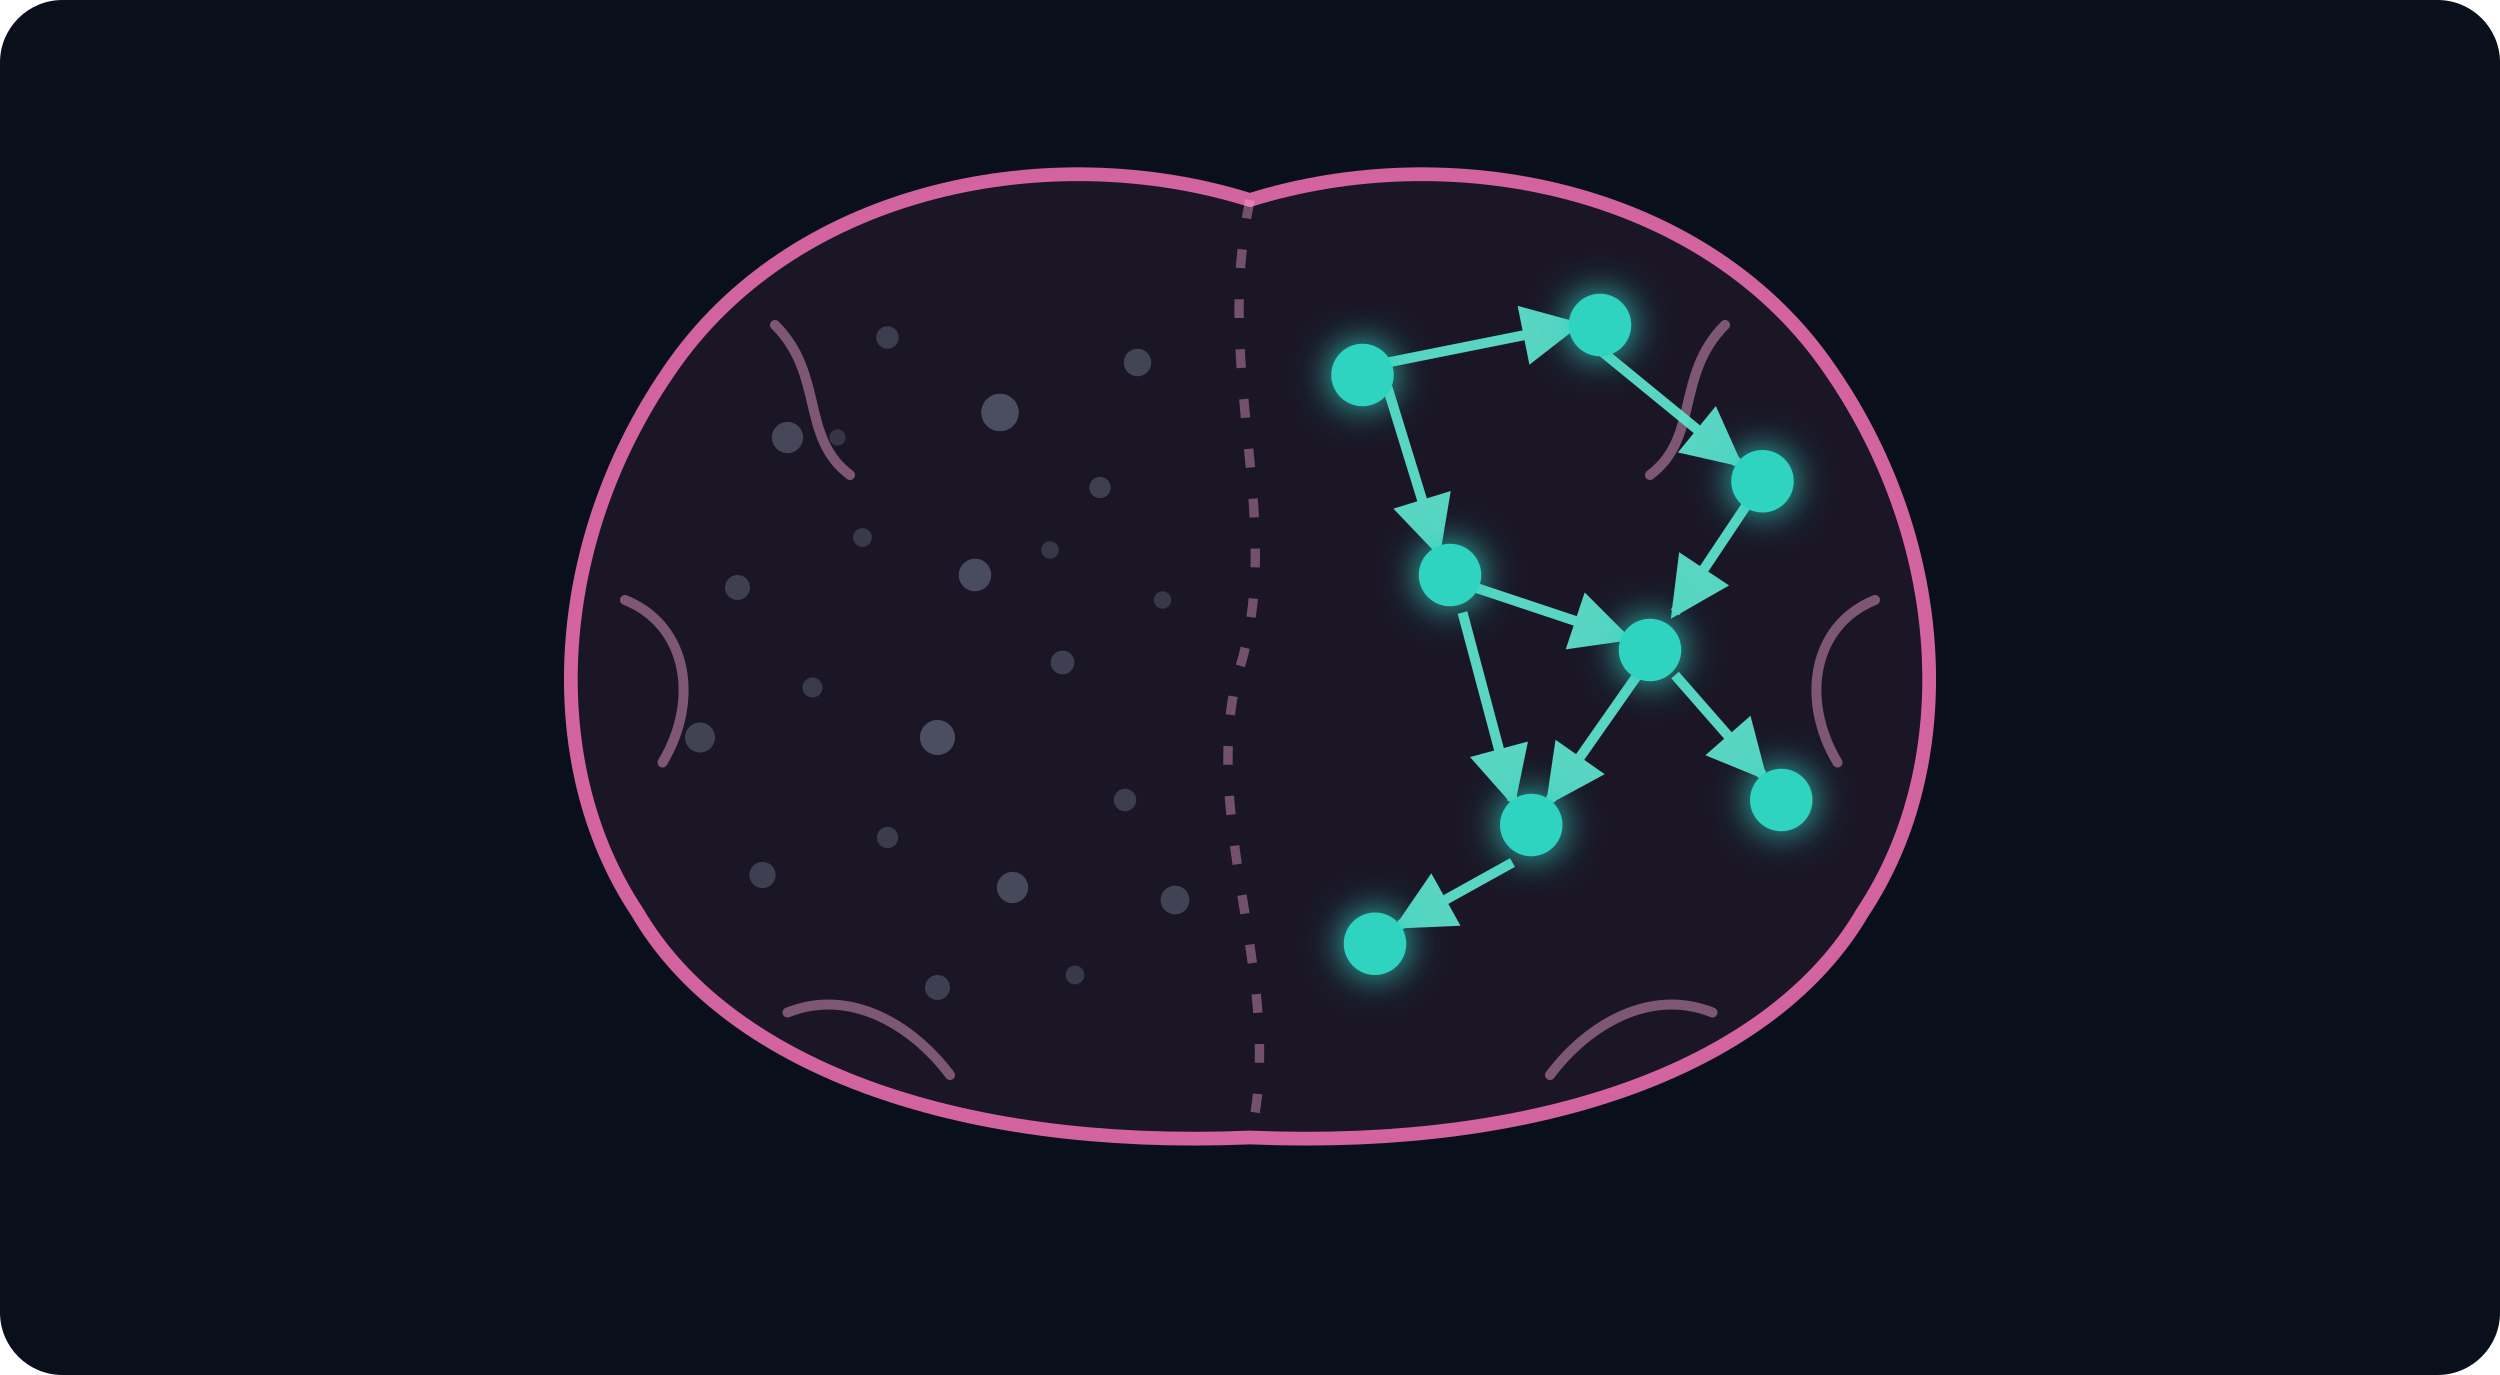
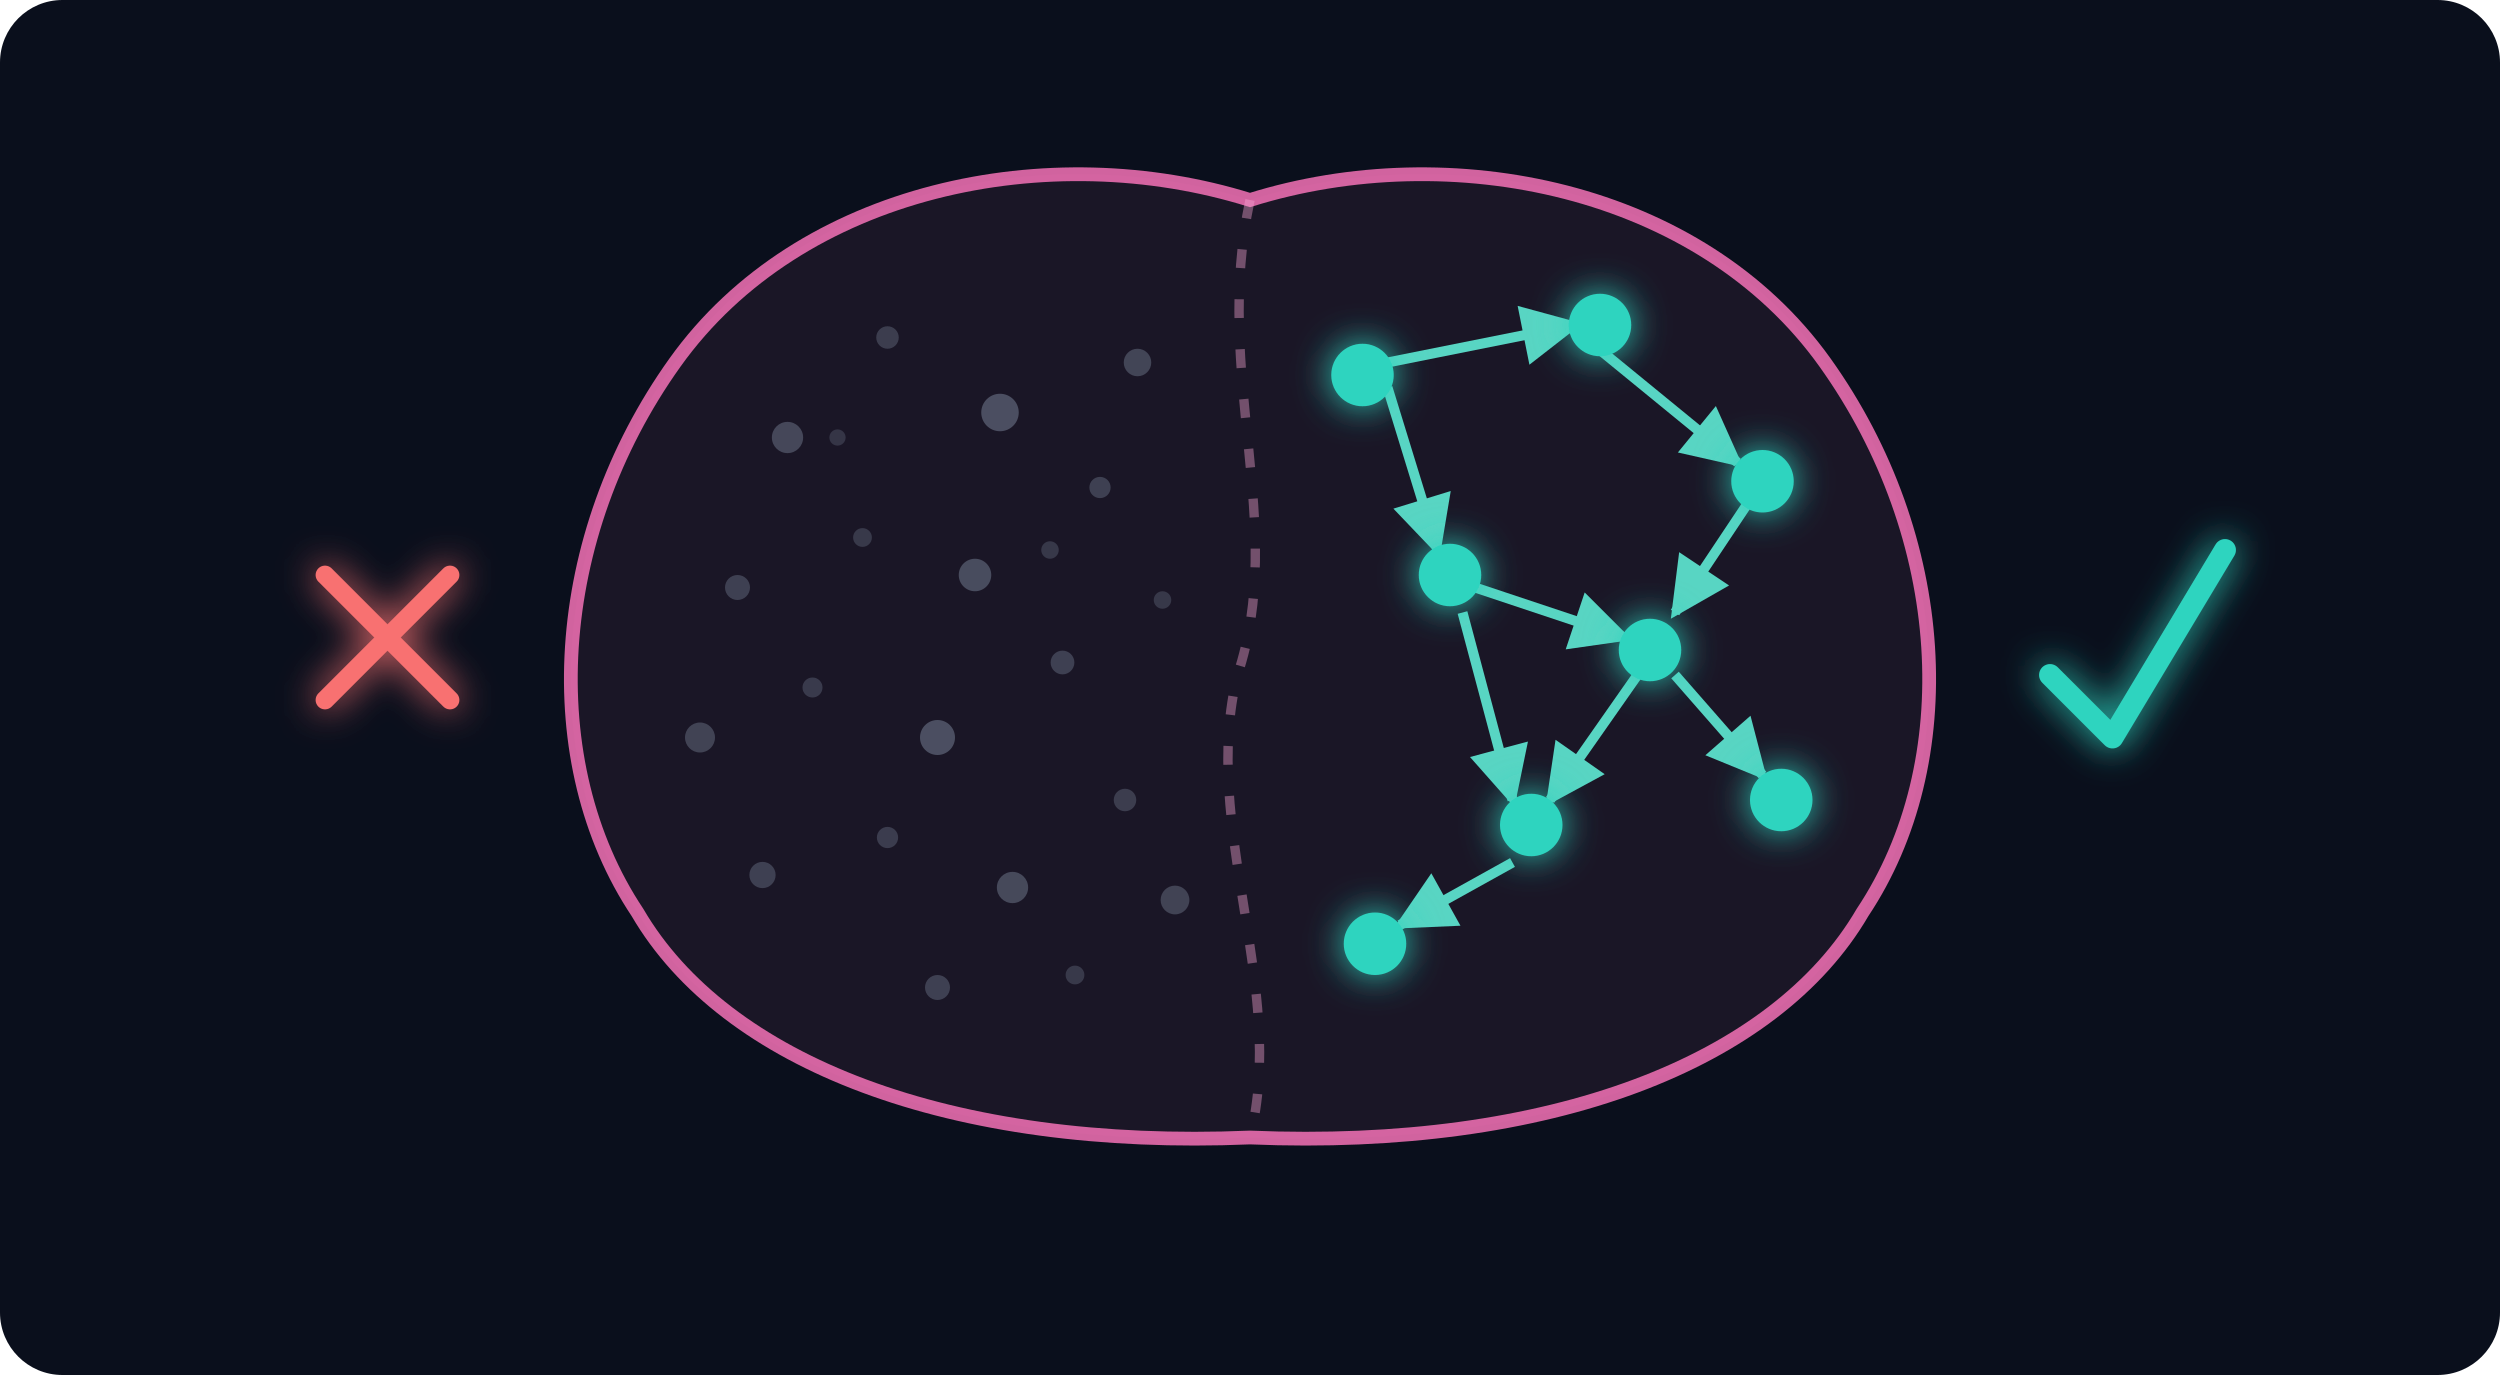
<svg xmlns="http://www.w3.org/2000/svg" viewBox="0 0 400 220" role="img">
  <defs>
    <filter id="glow" x="-40%" y="-40%" width="180%" height="180%">
      <feGaussianBlur stdDeviation="3" result="b" />
      <feMerge>
        <feMergeNode in="b" />
        <feMergeNode in="SourceGraphic" />
      </feMerge>
    </filter>
    <marker id="arrow" viewBox="0 0 8 8" refX="7" refY="4" markerWidth="6" markerHeight="6" orient="auto-start-reverse">
      <path d="M0,0 L8,4 L0,8 Z" fill="#5eead4" />
    </marker>
  </defs>
  <rect width="400" height="220" rx="10" fill="#0a0f1c" />
  <path d="M200,32            C168,22 128,30 108,58            C88,86 86,122 102,146            C116,170 152,184 200,182            C248,184 284,170 298,146            C314,122 312,86 292,58            C272,30 232,22 200,32 Z" fill="rgba(244,114,182,0.07)" stroke="#f472b6" stroke-width="2.2" stroke-opacity="0.85" />
-   <g stroke="rgba(249,168,212,0.45)" stroke-width="1.6" fill="none" stroke-linecap="round">
-     <path d="M124,52 C132,60 128,70 136,76" />
-     <path d="M100,96 C110,100 112,112 106,122" />
-     <path d="M126,162 C136,158 146,164 152,172" />
-     <path d="M276,52 C268,60 272,70 264,76" />
-     <path d="M300,96 C290,100 288,112 294,122" />
-     <path d="M274,162 C264,158 254,164 248,172" />
-   </g>
  <path d="M200,32 C194,60 206,84 198,108 C192,132 206,158 200,182" stroke="rgba(249,168,212,0.4)" stroke-width="1.5" fill="none" stroke-dasharray="3 5" />
  <g fill="#94a3b8">
    <circle cx="126" cy="70" r="2.5" opacity="0.35" />
    <circle cx="142" cy="54" r="1.8" opacity="0.28" />
    <circle cx="160" cy="66" r="3" opacity="0.4" />
    <circle cx="118" cy="94" r="2" opacity="0.3" />
    <circle cx="138" cy="86" r="1.5" opacity="0.25" />
    <circle cx="156" cy="92" r="2.6" opacity="0.38" />
    <circle cx="176" cy="78" r="1.7" opacity="0.3" />
    <circle cx="182" cy="58" r="2.2" opacity="0.33" />
    <circle cx="112" cy="118" r="2.4" opacity="0.32" />
    <circle cx="130" cy="110" r="1.6" opacity="0.26" />
    <circle cx="150" cy="118" r="2.8" opacity="0.4" />
    <circle cx="170" cy="106" r="1.9" opacity="0.3" />
    <circle cx="186" cy="96" r="1.4" opacity="0.24" />
    <circle cx="122" cy="140" r="2.1" opacity="0.3" />
    <circle cx="142" cy="134" r="1.7" opacity="0.27" />
    <circle cx="162" cy="142" r="2.5" opacity="0.36" />
    <circle cx="180" cy="128" r="1.8" opacity="0.28" />
    <circle cx="150" cy="158" r="2" opacity="0.3" />
    <circle cx="172" cy="156" r="1.5" opacity="0.25" />
    <circle cx="188" cy="144" r="2.3" opacity="0.32" />
    <circle cx="134" cy="70" r="1.3" opacity="0.22" />
    <circle cx="168" cy="88" r="1.4" opacity="0.24" />
  </g>
  <g stroke="#5eead4" stroke-width="1.6" fill="none" opacity="0.9">
    <line x1="222" y1="58" x2="252" y2="52" marker-end="url(#arrow)" />
    <line x1="256" y1="56" x2="278" y2="74" marker-end="url(#arrow)" />
    <line x1="222" y1="62" x2="230" y2="88" marker-end="url(#arrow)" />
    <line x1="236" y1="94" x2="260" y2="102" marker-end="url(#arrow)" />
    <line x1="280" y1="80" x2="268" y2="98" marker-end="url(#arrow)" />
    <line x1="268" y1="108" x2="282" y2="124" marker-end="url(#arrow)" />
    <line x1="234" y1="98" x2="242" y2="128" marker-end="url(#arrow)" />
    <line x1="262" y1="108" x2="248" y2="128" marker-end="url(#arrow)" />
    <line x1="242" y1="138" x2="224" y2="148" marker-end="url(#arrow)" />
  </g>
  <g fill="#2dd4bf" filter="url(#glow)">
    <circle cx="218" cy="60" r="5" />
    <circle cx="256" cy="52" r="5" />
    <circle cx="282" cy="77" r="5" />
    <circle cx="232" cy="92" r="5" />
    <circle cx="264" cy="104" r="5" />
    <circle cx="285" cy="128" r="5" />
    <circle cx="245" cy="132" r="5" />
    <circle cx="220" cy="151" r="5" />
  </g>
+   <g stroke="#f87171" stroke-width="3" stroke-linecap="round" filter="url(#glow)">
+     <line x1="52" y1="92" x2="72" y2="112" />
+     <line x1="72" y1="92" x2="52" y2="112" />
+   </g>
+   <path d="M328,108 L338,118 L356,88" stroke="#2dd4bf" stroke-width="3.5" fill="none" stroke-linecap="round" stroke-linejoin="round" filter="url(#glow)" />
</svg>
